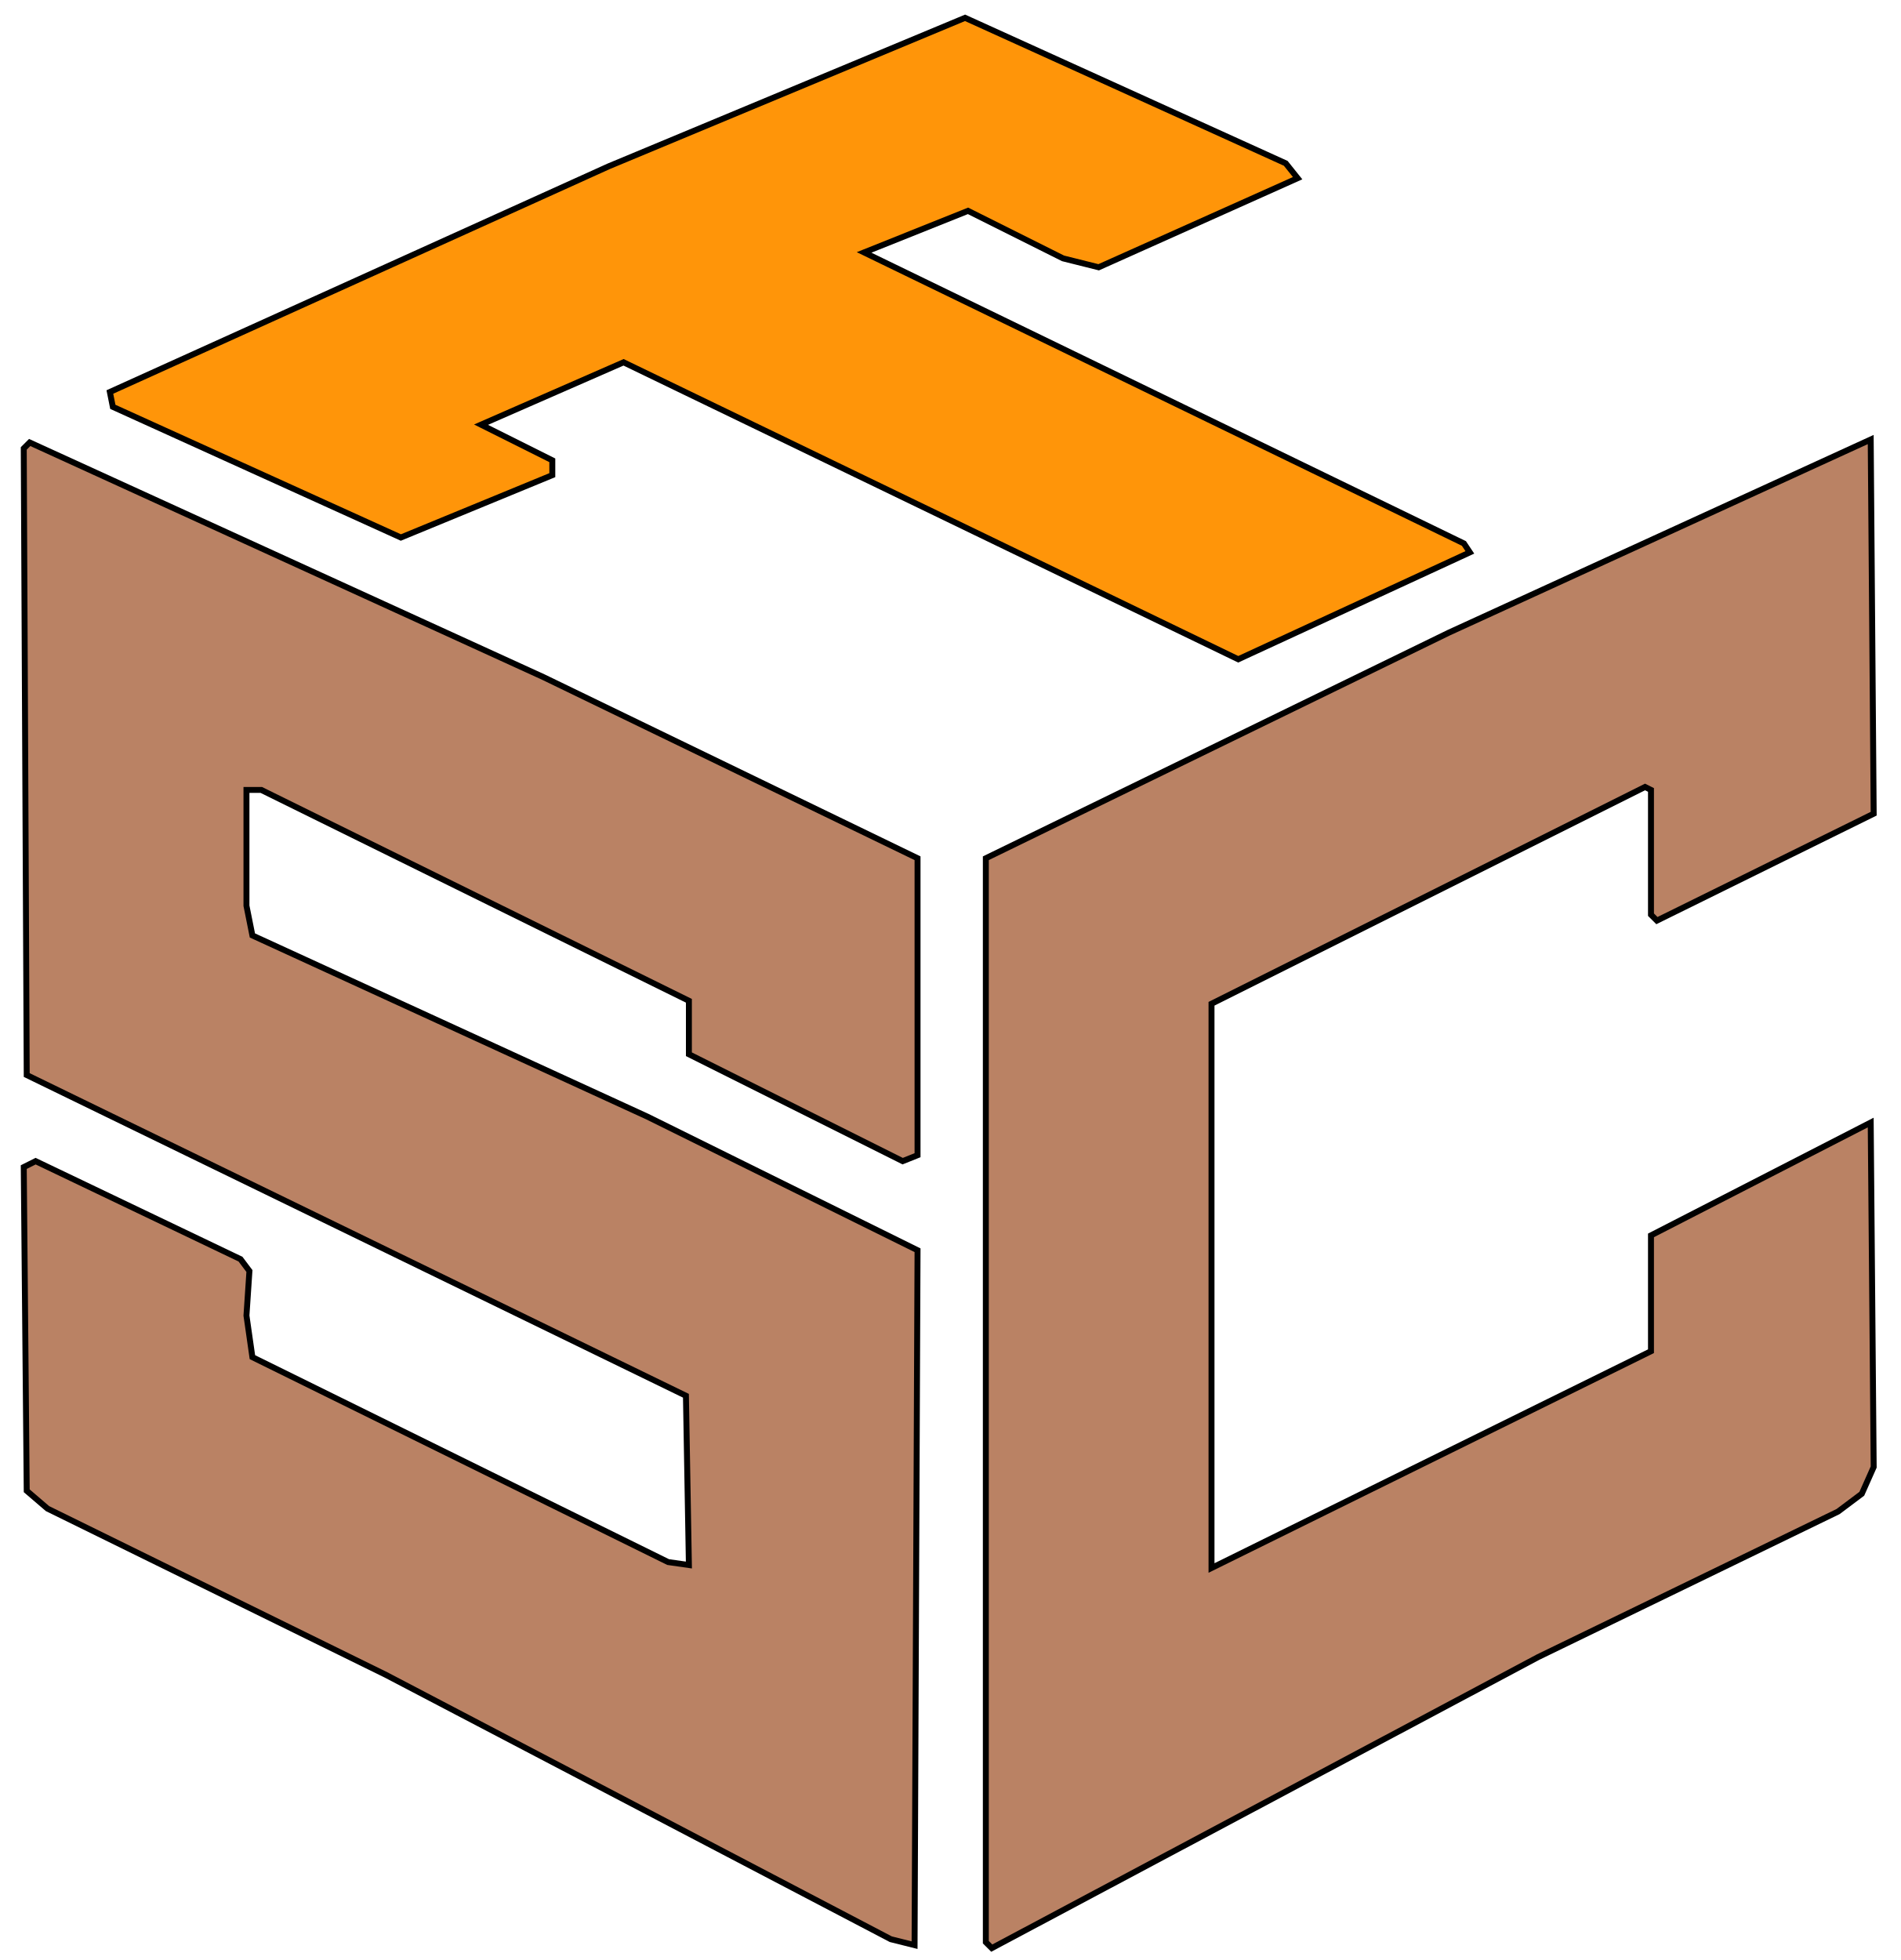
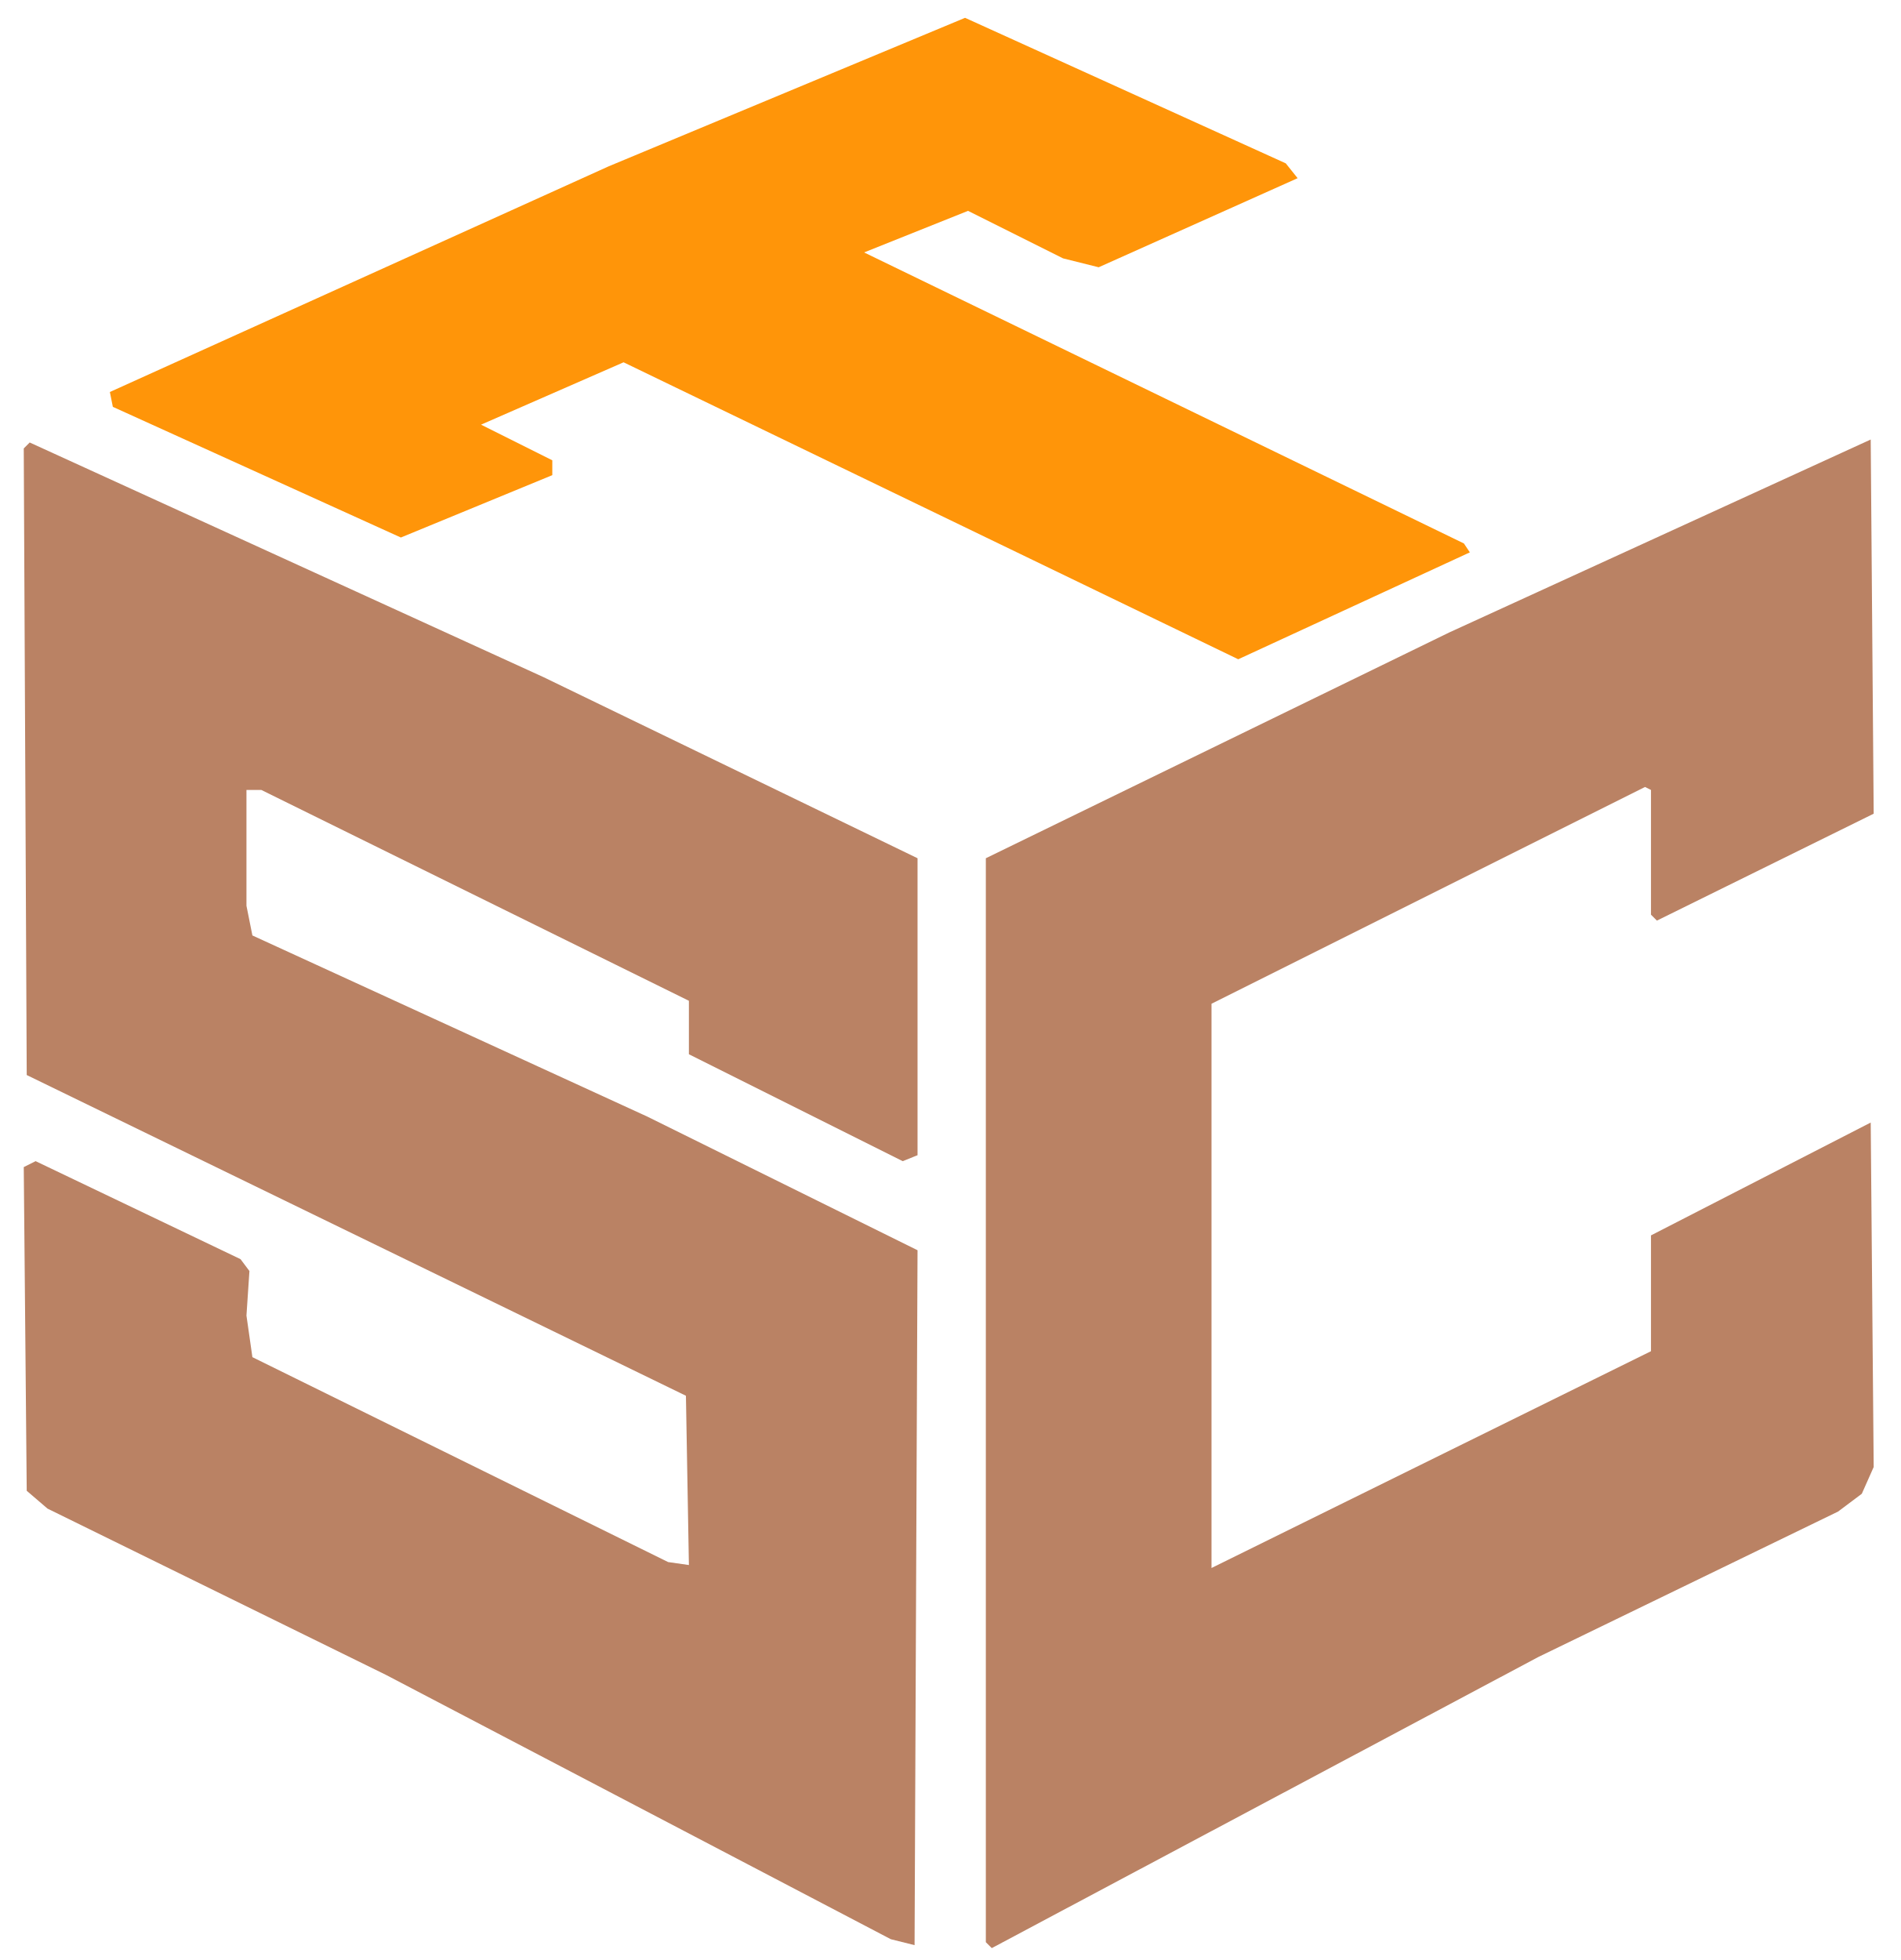
<svg xmlns="http://www.w3.org/2000/svg" width="640" height="660" viewBox="445 155 640 660" fill="none">
-   <path d="M455 304L453 306L454 517L676 625L677 682L670 681L530 612L528 598L529 583L526 579L457 546L453 548L454 657L461 663L575 719L745 808L753 810L754 576L663 531L530 470L528 460V421H533L677 492V510L749 546L754 544V444L628 383L455 304Z" fill="#BA8264" stroke="black" stroke-width="2" />
-   <path d="M1075 303L933 368L777 444V809L779 811L963 713L1064 664L1072 658L1076 649L1075 533L1001 571V610L853 683V493L999 420L1001 421V463L1003 465L1076 429L1075 303Z" fill="#BA8264" stroke="black" stroke-width="2" />
-   <path d="M940 341L938 338L736 240L771 226L803 242L815 245L882 215L878 210L770 161L650 211L482 287L483 292L580 336L631 315V310L607 298L655 277L862 377L940 341Z" fill="#FF9509" stroke="black" stroke-width="2" />
+   <path d="M455 304L453 306L454 517L676 625L677 682L670 681L530 612L528 598L529 583L526 579L457 546L453 548L454 657L461 663L575 719L745 808L753 810L754 576L663 531L530 470L528 460V421H533L677 492V510L749 546L754 544V444L628 383L455 304Z" fill="#BA8264" />
+   <path d="M1075 303L933 368L777 444V809L779 811L963 713L1064 664L1072 658L1076 649L1075 533L1001 571V610L853 683V493L999 420L1001 421V463L1003 465L1076 429L1075 303Z" fill="#BA8264" />
+   <path d="M940 341L938 338L736 240L771 226L803 242L815 245L882 215L878 210L770 161L650 211L482 287L483 292L580 336L631 315V310L607 298L655 277L862 377L940 341Z" fill="#FF9509" />
</svg>
